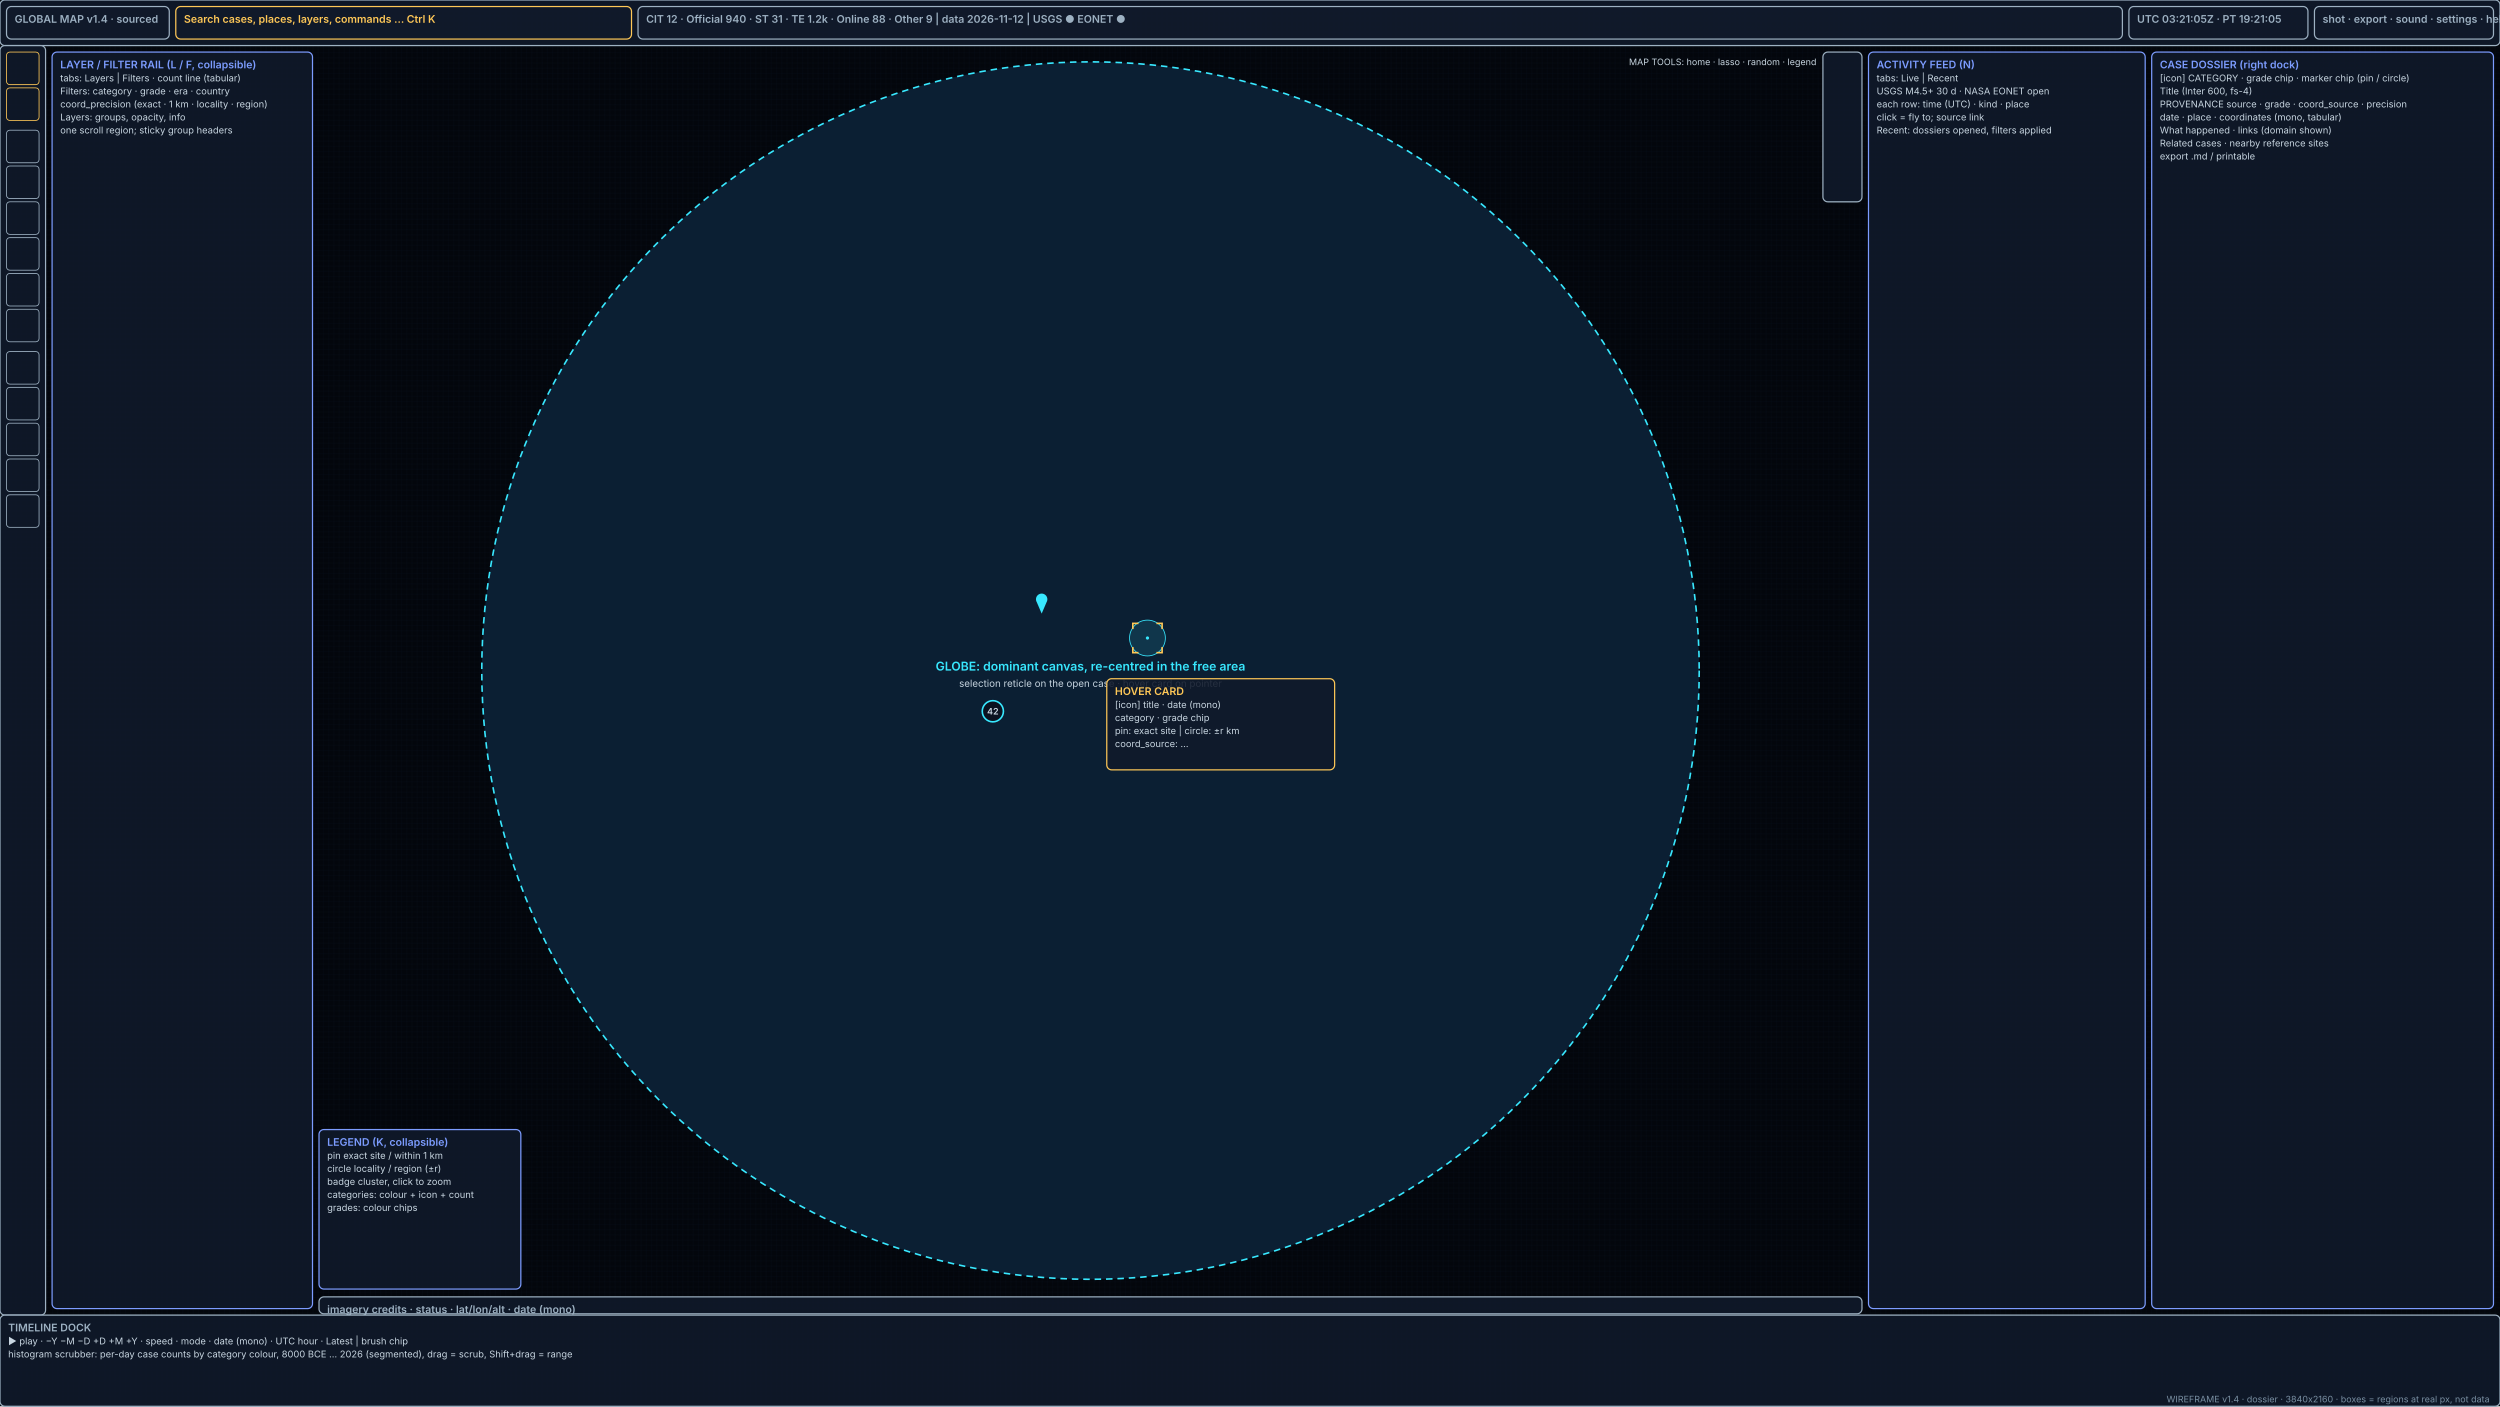
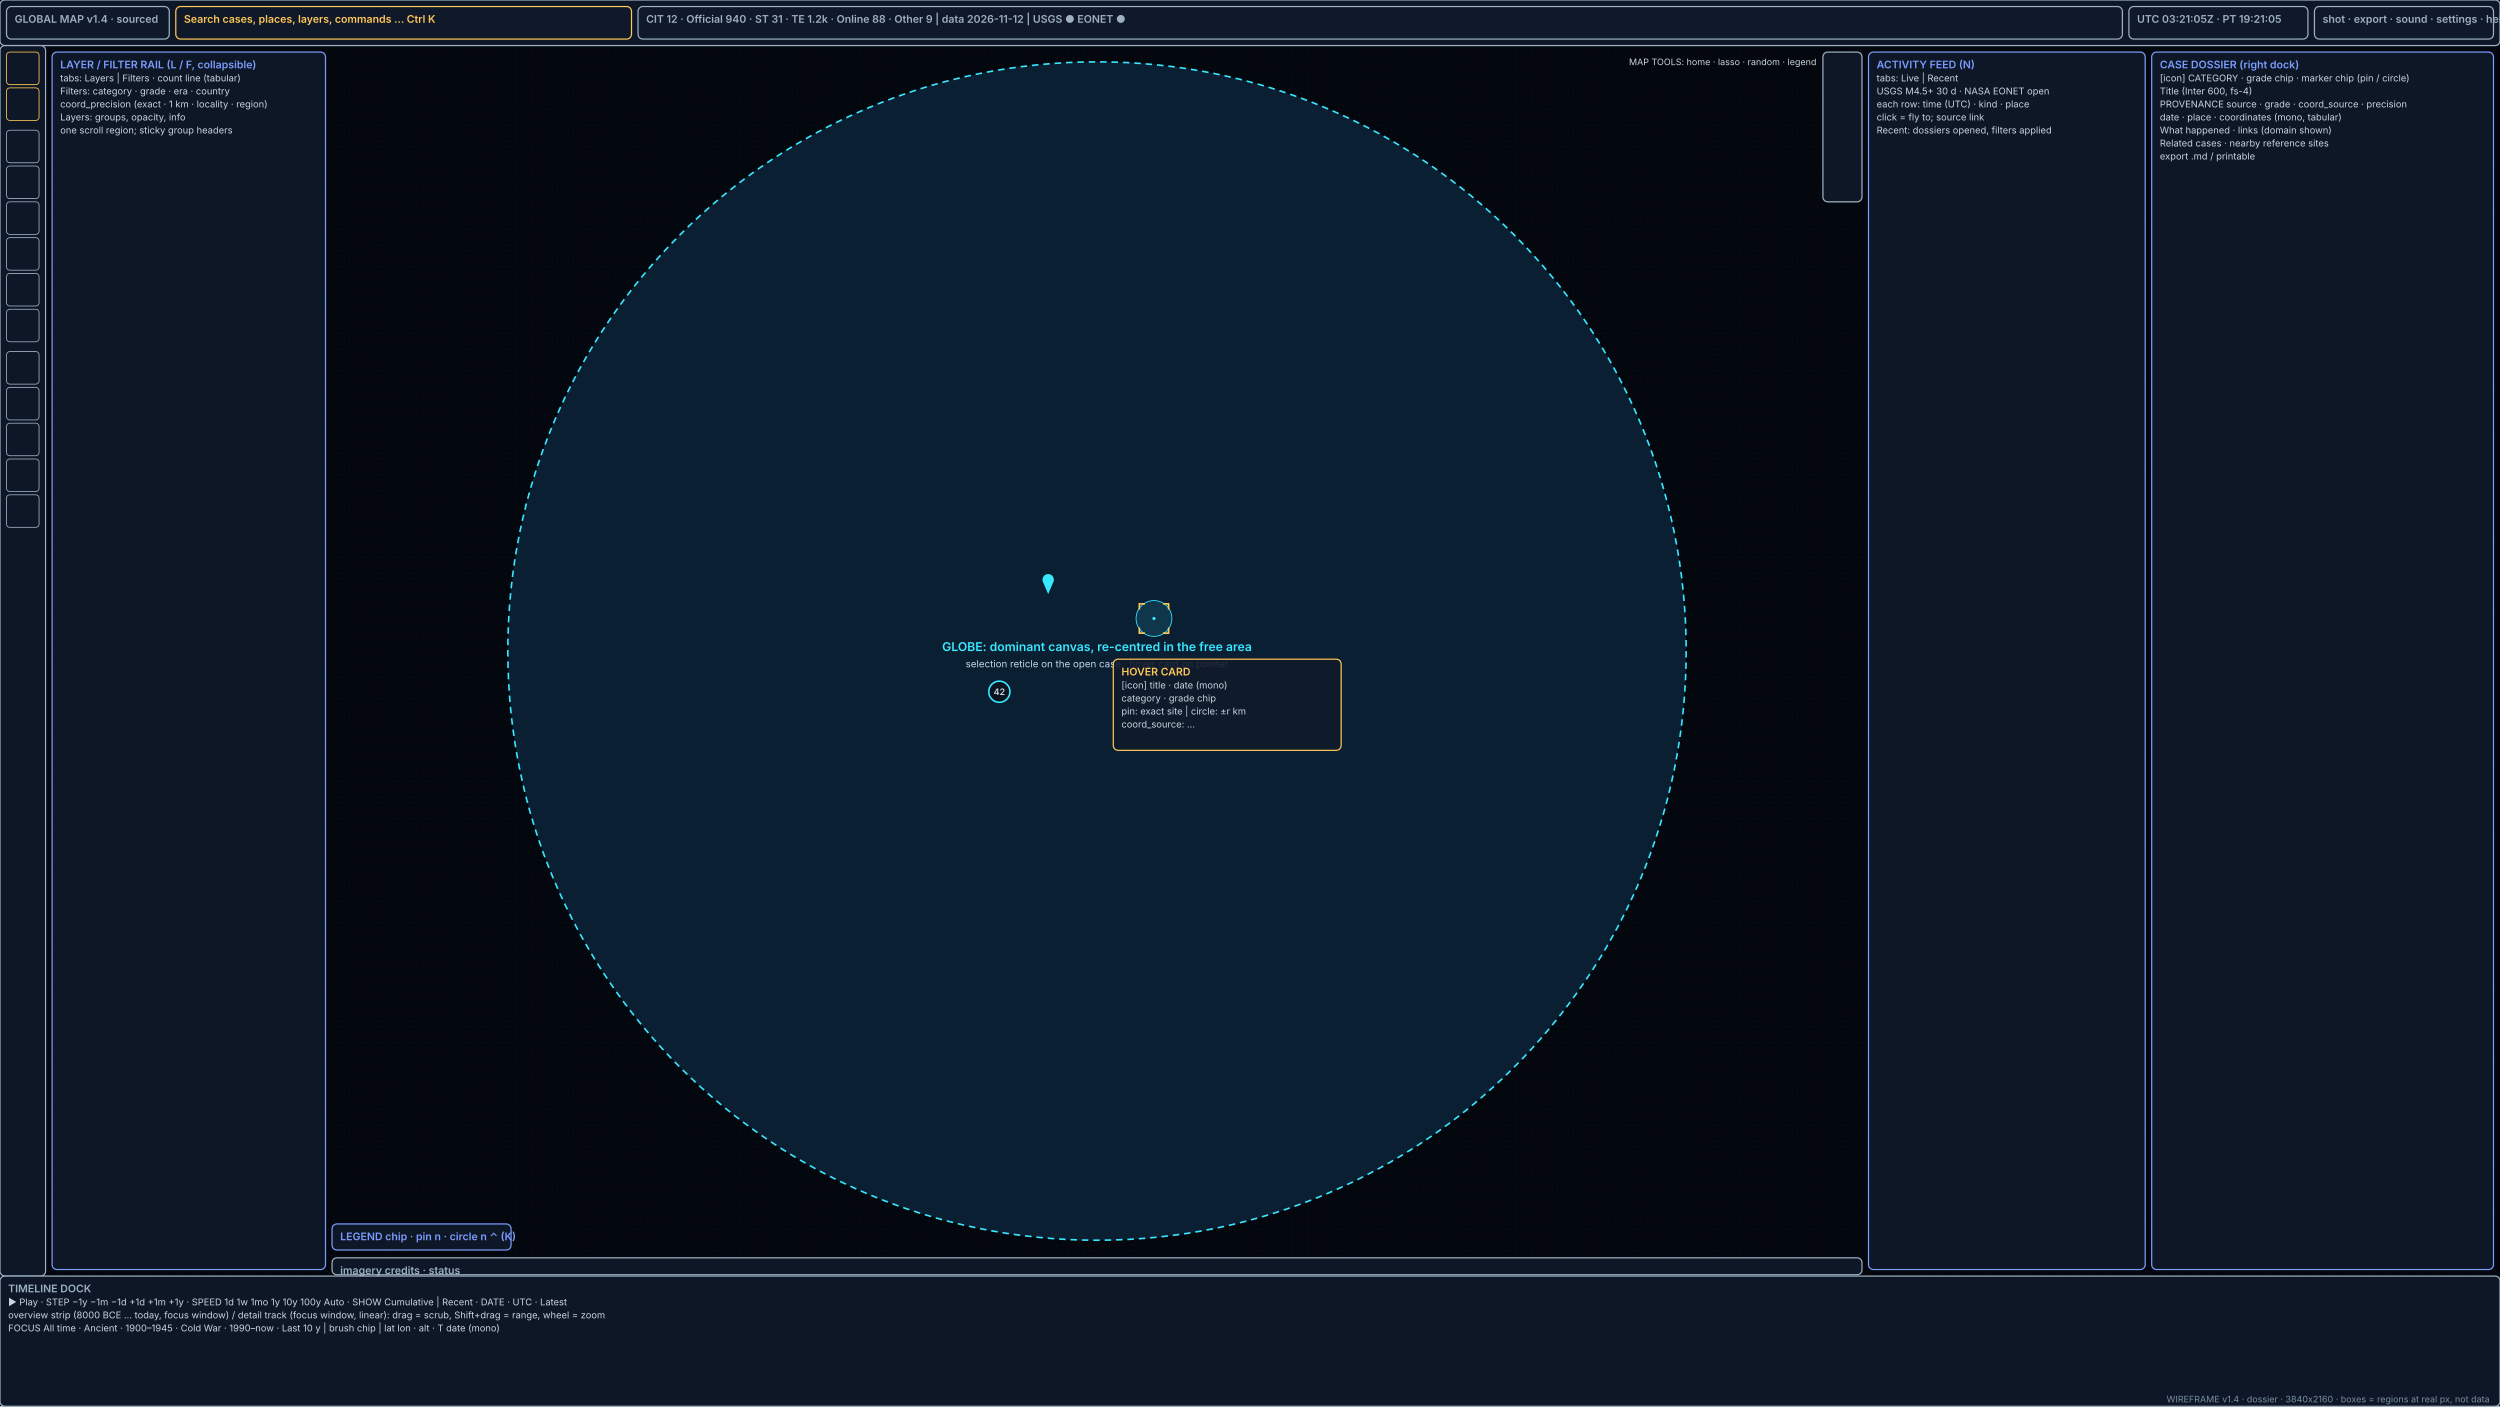
<svg xmlns="http://www.w3.org/2000/svg" width="3840" height="2160" viewBox="0 0 3840 2160" font-family="Inter, system-ui, sans-serif">
  <rect width="3840" height="2160" fill="#03060C" />
  <defs>
    <pattern id="g" width="8" height="8" patternUnits="userSpaceOnUse">
      <path d="M8 0H0V8" fill="none" stroke="#0d1f33" stroke-width="0.5" />
    </pattern>
  </defs>
  <rect width="3840" height="2160" fill="url(#g)" opacity="0.6" />
  <rect x="0" y="0" width="3840" height="70" rx="7.5" fill="rgba(16,26,43,0.88)" stroke="#9DB1C2" stroke-width="1.875" />
  <rect x="10" y="10" width="250" height="50" rx="7.5" fill="rgba(16,26,43,0.88)" stroke="#9DB1C2" stroke-width="1.875" />
  <text x="22.5" y="35" fill="#9DB1C2" font-size="16.25" font-weight="600">GLOBAL MAP  v1.4 · sourced</text>
  <rect x="270" y="10" width="700" height="50" rx="7.5" fill="rgba(16,26,43,0.88)" stroke="#FFC857" stroke-width="1.875" />
  <text x="282.5" y="35" fill="#FFC857" font-size="16.25" font-weight="600">Search cases, places, layers, commands …  Ctrl K</text>
  <rect x="980" y="10" width="2280" height="50" rx="7.5" fill="rgba(16,26,43,0.88)" stroke="#9DB1C2" stroke-width="1.875" />
  <text x="992.5" y="35" fill="#9DB1C2" font-size="16.25" font-weight="600">CIT 12 · Official 940 · ST 31 · TE 1.2k · Online 88 · Other 9 | data 2026-11-12 | USGS ● EONET ●</text>
  <rect x="3270" y="10" width="275" height="50" rx="7.5" fill="rgba(16,26,43,0.88)" stroke="#9DB1C2" stroke-width="1.875" />
  <text x="3282.5" y="35" fill="#9DB1C2" font-size="16.25" font-weight="600">UTC 03:21:05Z  ·  PT 19:21:05</text>
  <rect x="3555" y="10" width="275" height="50" rx="7.5" fill="rgba(16,26,43,0.88)" stroke="#9DB1C2" stroke-width="1.875" />
  <text x="3567.5" y="35" fill="#9DB1C2" font-size="16.25" font-weight="600">shot · export · sound · settings · help</text>
-   <rect x="0" y="70" width="70" height="1950" rx="7.5" fill="rgba(16,26,43,0.88)" stroke="#9DB1C2" stroke-width="1.875" />
+   <rect x="0" y="70" width="70" height="1890" rx="7.5" fill="rgba(16,26,43,0.88)" stroke="#9DB1C2" stroke-width="1.875" />
  <rect x="10" y="80" width="50" height="50" rx="5" fill="none" stroke="#FFC857" stroke-width="1.25" />
  <rect x="10" y="135" width="50" height="50" rx="5" fill="none" stroke="#FFC857" stroke-width="1.25" />
  <rect x="10" y="200" width="50" height="50" rx="5" fill="none" stroke="#9DB1C2" stroke-width="1.25" />
  <rect x="10" y="255" width="50" height="50" rx="5" fill="none" stroke="#9DB1C2" stroke-width="1.25" />
  <rect x="10" y="310" width="50" height="50" rx="5" fill="none" stroke="#9DB1C2" stroke-width="1.25" />
  <rect x="10" y="365" width="50" height="50" rx="5" fill="none" stroke="#9DB1C2" stroke-width="1.25" />
  <rect x="10" y="420" width="50" height="50" rx="5" fill="none" stroke="#9DB1C2" stroke-width="1.25" />
  <rect x="10" y="475" width="50" height="50" rx="5" fill="none" stroke="#9DB1C2" stroke-width="1.25" />
  <rect x="10" y="540" width="50" height="50" rx="5" fill="none" stroke="#9DB1C2" stroke-width="1.25" />
  <rect x="10" y="595" width="50" height="50" rx="5" fill="none" stroke="#9DB1C2" stroke-width="1.25" />
  <rect x="10" y="650" width="50" height="50" rx="5" fill="none" stroke="#9DB1C2" stroke-width="1.25" />
  <rect x="10" y="705" width="50" height="50" rx="5" fill="none" stroke="#9DB1C2" stroke-width="1.25" />
  <rect x="10" y="760" width="50" height="50" rx="5" fill="none" stroke="#9DB1C2" stroke-width="1.25" />
-   <rect x="80" y="80" width="400" height="1930" rx="7.5" fill="rgba(16,26,43,0.88)" stroke="#7C9CFF" stroke-width="1.875" />
+   <rect x="80" y="80" width="420" height="1870" rx="7.5" fill="rgba(16,26,43,0.88)" stroke="#7C9CFF" stroke-width="1.875" />
  <text x="92.5" y="105" fill="#7C9CFF" font-size="16.25" font-weight="600">LAYER / FILTER RAIL (L / F, collapsible)</text>
  <text x="92.5" y="125" fill="#C9D7E2" font-size="14.375">tabs: Layers | Filters  · count line (tabular)</text>
  <text x="92.5" y="145" fill="#C9D7E2" font-size="14.375">Filters: category · grade · era · country</text>
  <text x="92.5" y="165" fill="#C9D7E2" font-size="14.375">          coord_precision (exact · 1 km · locality · region)</text>
  <text x="92.5" y="185" fill="#C9D7E2" font-size="14.375">Layers: groups, opacity, info</text>
  <text x="92.5" y="205" fill="#C9D7E2" font-size="14.375">one scroll region; sticky group headers</text>
-   <rect x="3305" y="80" width="525" height="1930" rx="7.5" fill="rgba(16,26,43,0.88)" stroke="#7C9CFF" stroke-width="1.875" />
+   <rect x="3305" y="80" width="525" height="1870" rx="7.5" fill="rgba(16,26,43,0.88)" stroke="#7C9CFF" stroke-width="1.875" />
  <text x="3317.5" y="105" fill="#7C9CFF" font-size="16.25" font-weight="600">CASE DOSSIER (right dock)</text>
  <text x="3317.5" y="125" fill="#C9D7E2" font-size="14.375">[icon] CATEGORY · grade chip · marker chip (pin / circle)</text>
  <text x="3317.5" y="145" fill="#C9D7E2" font-size="14.375">Title (Inter 600, fs-4)</text>
  <text x="3317.5" y="165" fill="#C9D7E2" font-size="14.375">PROVENANCE  source · grade · coord_source · precision</text>
  <text x="3317.5" y="185" fill="#C9D7E2" font-size="14.375">date · place · coordinates (mono, tabular)</text>
  <text x="3317.5" y="205" fill="#C9D7E2" font-size="14.375">What happened · links (domain shown)</text>
  <text x="3317.5" y="225" fill="#C9D7E2" font-size="14.375">Related cases · nearby reference sites</text>
  <text x="3317.5" y="245" fill="#C9D7E2" font-size="14.375">export .md / printable</text>
-   <rect x="2870" y="80" width="425" height="1930" rx="7.5" fill="rgba(16,26,43,0.88)" stroke="#7C9CFF" stroke-width="1.875" />
+   <rect x="2870" y="80" width="425" height="1870" rx="7.5" fill="rgba(16,26,43,0.88)" stroke="#7C9CFF" stroke-width="1.875" />
  <text x="2882.5" y="105" fill="#7C9CFF" font-size="16.25" font-weight="600">ACTIVITY FEED (N)</text>
  <text x="2882.5" y="125" fill="#C9D7E2" font-size="14.375">tabs: Live | Recent</text>
  <text x="2882.5" y="145" fill="#C9D7E2" font-size="14.375">USGS M4.5+ 30 d · NASA EONET open</text>
  <text x="2882.5" y="165" fill="#C9D7E2" font-size="14.375">each row: time (UTC) · kind · place</text>
  <text x="2882.5" y="185" fill="#C9D7E2" font-size="14.375">click = fly to; source link</text>
  <text x="2882.5" y="205" fill="#C9D7E2" font-size="14.375">Recent: dossiers opened, filters applied</text>
  <rect x="2800" y="80" width="60" height="230" rx="7.5" fill="rgba(16,26,43,0.88)" stroke="#9DB1C2" stroke-width="1.875" />
  <text x="2790" y="100" text-anchor="end" fill="#C9D7E2" font-size="13.75">MAP TOOLS: home · lasso · random · legend</text>
-   <circle cx="1675" cy="1030" r="935" fill="#0B1F33" stroke="#38E8FF" stroke-width="2.5" stroke-dasharray="10 7.5" />
-   <text x="1675" y="1030" text-anchor="middle" fill="#38E8FF" font-size="18.75" font-weight="600">GLOBE: dominant canvas, re-centred in the free area</text>
-   <text x="1675" y="1055" text-anchor="middle" fill="#C9D7E2" font-size="15">selection reticle on the open case · hover card on pointer</text>
-   <path d="M1600 942.5 l-7.5 -17.5 a8.75 8.75 0 1 1 15 0 z" fill="#38E8FF" />
-   <circle cx="1762.5" cy="980" r="27.5" fill="rgba(56,232,255,0.12)" stroke="#38E8FF" stroke-width="1.25" />
-   <circle cx="1762.5" cy="980" r="2.5" fill="#38E8FF" />
-   <circle cx="1525" cy="1092.5" r="16.25" fill="#0b1220" stroke="#38E8FF" stroke-width="2.5" />
-   <text x="1525" y="1097.5" text-anchor="middle" fill="#C9D7E2" font-size="13.75" font-weight="600">42</text>
-   <path d="M1740 966.25 V957.5 H1748.75" fill="none" stroke="#FFC857" stroke-width="2.5" />
-   <path d="M1785 966.25 V957.5 H1776.25" fill="none" stroke="#FFC857" stroke-width="2.5" />
-   <path d="M1740 993.75 V1002.5 H1748.75" fill="none" stroke="#FFC857" stroke-width="2.5" />
-   <path d="M1785 993.75 V1002.5 H1776.25" fill="none" stroke="#FFC857" stroke-width="2.5" />
-   <rect x="1700" y="1042.5" width="350" height="140" rx="7.5" fill="rgba(16,26,43,0.88)" stroke="#FFC857" stroke-width="1.875" />
-   <text x="1712.5" y="1067.5" fill="#FFC857" font-size="16.25" font-weight="600">HOVER CARD</text>
-   <text x="1712.5" y="1087.5" fill="#C9D7E2" font-size="14.375">[icon] title · date (mono)</text>
-   <text x="1712.5" y="1107.5" fill="#C9D7E2" font-size="14.375">category · grade chip</text>
-   <text x="1712.5" y="1127.5" fill="#C9D7E2" font-size="14.375">pin: exact site | circle: ±r km</text>
-   <text x="1712.5" y="1147.5" fill="#C9D7E2" font-size="14.375">coord_source: …</text>
-   <rect x="490" y="1735" width="310" height="245" rx="7.5" fill="rgba(16,26,43,0.88)" stroke="#7C9CFF" stroke-width="1.875" />
-   <text x="502.5" y="1760" fill="#7C9CFF" font-size="16.25" font-weight="600">LEGEND (K, collapsible)</text>
-   <text x="502.5" y="1780" fill="#C9D7E2" font-size="14.375">pin  exact site / within 1 km</text>
-   <text x="502.5" y="1800" fill="#C9D7E2" font-size="14.375">circle  locality / region (±r)</text>
-   <text x="502.5" y="1820" fill="#C9D7E2" font-size="14.375">badge  cluster, click to zoom</text>
-   <text x="502.5" y="1840" fill="#C9D7E2" font-size="14.375">categories: colour + icon + count</text>
-   <text x="502.5" y="1860" fill="#C9D7E2" font-size="14.375">grades: colour chips</text>
-   <rect x="490" y="1992" width="2370" height="26" rx="7.5" fill="rgba(16,26,43,0.88)" stroke="#9DB1C2" stroke-width="1.875" />
-   <text x="502.5" y="2017" fill="#9DB1C2" font-size="16.25" font-weight="600">imagery credits · status · lat/lon/alt · date (mono)</text>
-   <rect x="0" y="2020" width="3840" height="140" rx="7.5" fill="rgba(16,26,43,0.88)" stroke="#9DB1C2" stroke-width="1.875" />
-   <text x="12.5" y="2045" fill="#9DB1C2" font-size="16.25" font-weight="600">TIMELINE DOCK</text>
-   <text x="12.5" y="2065" fill="#C9D7E2" font-size="14.375">▶ play · −Y −M −D +D +M +Y · speed · mode · date (mono) · UTC hour · Latest   |  brush chip</text>
-   <text x="12.5" y="2085" fill="#C9D7E2" font-size="14.375">histogram scrubber: per-day case counts by category colour, 8000 BCE … 2026 (segmented), drag = scrub, Shift+drag = range</text>
+   <circle cx="1685" cy="1000" r="905" fill="#0B1F33" stroke="#38E8FF" stroke-width="2.5" stroke-dasharray="10 7.5" />
+   <text x="1685" y="1000" text-anchor="middle" fill="#38E8FF" font-size="18.75" font-weight="600">GLOBE: dominant canvas, re-centred in the free area</text>
+   <text x="1685" y="1025" text-anchor="middle" fill="#C9D7E2" font-size="15">selection reticle on the open case · hover card on pointer</text>
+   <path d="M1610 912.5 l-7.5 -17.5 a8.75 8.75 0 1 1 15 0 z" fill="#38E8FF" />
+   <circle cx="1772.5" cy="950" r="27.5" fill="rgba(56,232,255,0.12)" stroke="#38E8FF" stroke-width="1.25" />
+   <circle cx="1772.5" cy="950" r="2.5" fill="#38E8FF" />
+   <circle cx="1535" cy="1062.5" r="16.25" fill="#0b1220" stroke="#38E8FF" stroke-width="2.5" />
+   <text x="1535" y="1067.5" text-anchor="middle" fill="#C9D7E2" font-size="13.75" font-weight="600">42</text>
+   <path d="M1750 936.25 V927.5 H1758.75" fill="none" stroke="#FFC857" stroke-width="2.5" />
+   <path d="M1795 936.25 V927.5 H1786.25" fill="none" stroke="#FFC857" stroke-width="2.5" />
+   <path d="M1750 963.75 V972.5 H1758.75" fill="none" stroke="#FFC857" stroke-width="2.5" />
+   <path d="M1795 963.75 V972.5 H1786.25" fill="none" stroke="#FFC857" stroke-width="2.5" />
+   <rect x="1710" y="1012.5" width="350" height="140" rx="7.5" fill="rgba(16,26,43,0.88)" stroke="#FFC857" stroke-width="1.875" />
+   <text x="1722.5" y="1037.5" fill="#FFC857" font-size="16.25" font-weight="600">HOVER CARD</text>
+   <text x="1722.5" y="1057.5" fill="#C9D7E2" font-size="14.375">[icon] title · date (mono)</text>
+   <text x="1722.5" y="1077.5" fill="#C9D7E2" font-size="14.375">category · grade chip</text>
+   <text x="1722.5" y="1097.5" fill="#C9D7E2" font-size="14.375">pin: exact site | circle: ±r km</text>
+   <text x="1722.5" y="1117.5" fill="#C9D7E2" font-size="14.375">coord_source: …</text>
+   <rect x="510" y="1880" width="275" height="40" rx="7.5" fill="rgba(16,26,43,0.88)" stroke="#7C9CFF" stroke-width="1.875" />
+   <text x="522.5" y="1905" fill="#7C9CFF" font-size="16.25" font-weight="600">LEGEND chip · pin n · circle n  ⌃ (K)</text>
+   <rect x="510" y="1932" width="2350" height="26" rx="7.5" fill="rgba(16,26,43,0.88)" stroke="#9DB1C2" stroke-width="1.875" />
+   <text x="522.5" y="1957" fill="#9DB1C2" font-size="16.25" font-weight="600">imagery credits · status</text>
+   <rect x="0" y="1960" width="3840" height="200" rx="7.5" fill="rgba(16,26,43,0.88)" stroke="#9DB1C2" stroke-width="1.875" />
+   <text x="12.5" y="1985" fill="#9DB1C2" font-size="16.25" font-weight="600">TIMELINE DOCK</text>
+   <text x="12.5" y="2005" fill="#C9D7E2" font-size="14.375">▶ Play · STEP −1y −1m −1d +1d +1m +1y · SPEED 1d 1w 1mo 1y 10y 100y Auto · SHOW Cumulative | Recent · DATE · UTC · Latest</text>
+   <text x="12.5" y="2025" fill="#C9D7E2" font-size="14.375">overview strip (8000 BCE … today, focus window) / detail track (focus window, linear): drag = scrub, Shift+drag = range, wheel = zoom</text>
+   <text x="12.5" y="2045" fill="#C9D7E2" font-size="14.375">FOCUS All time · Ancient · 1900–1945 · Cold War · 1990–now · Last 10 y   |  brush chip  |  lat lon · alt · T date (mono)</text>
  <text x="3824" y="2154" text-anchor="end" fill="#7A90A3" font-size="13.75">WIREFRAME v1.4 · dossier · 3840x2160 · boxes = regions at real px, not data</text>
</svg>
